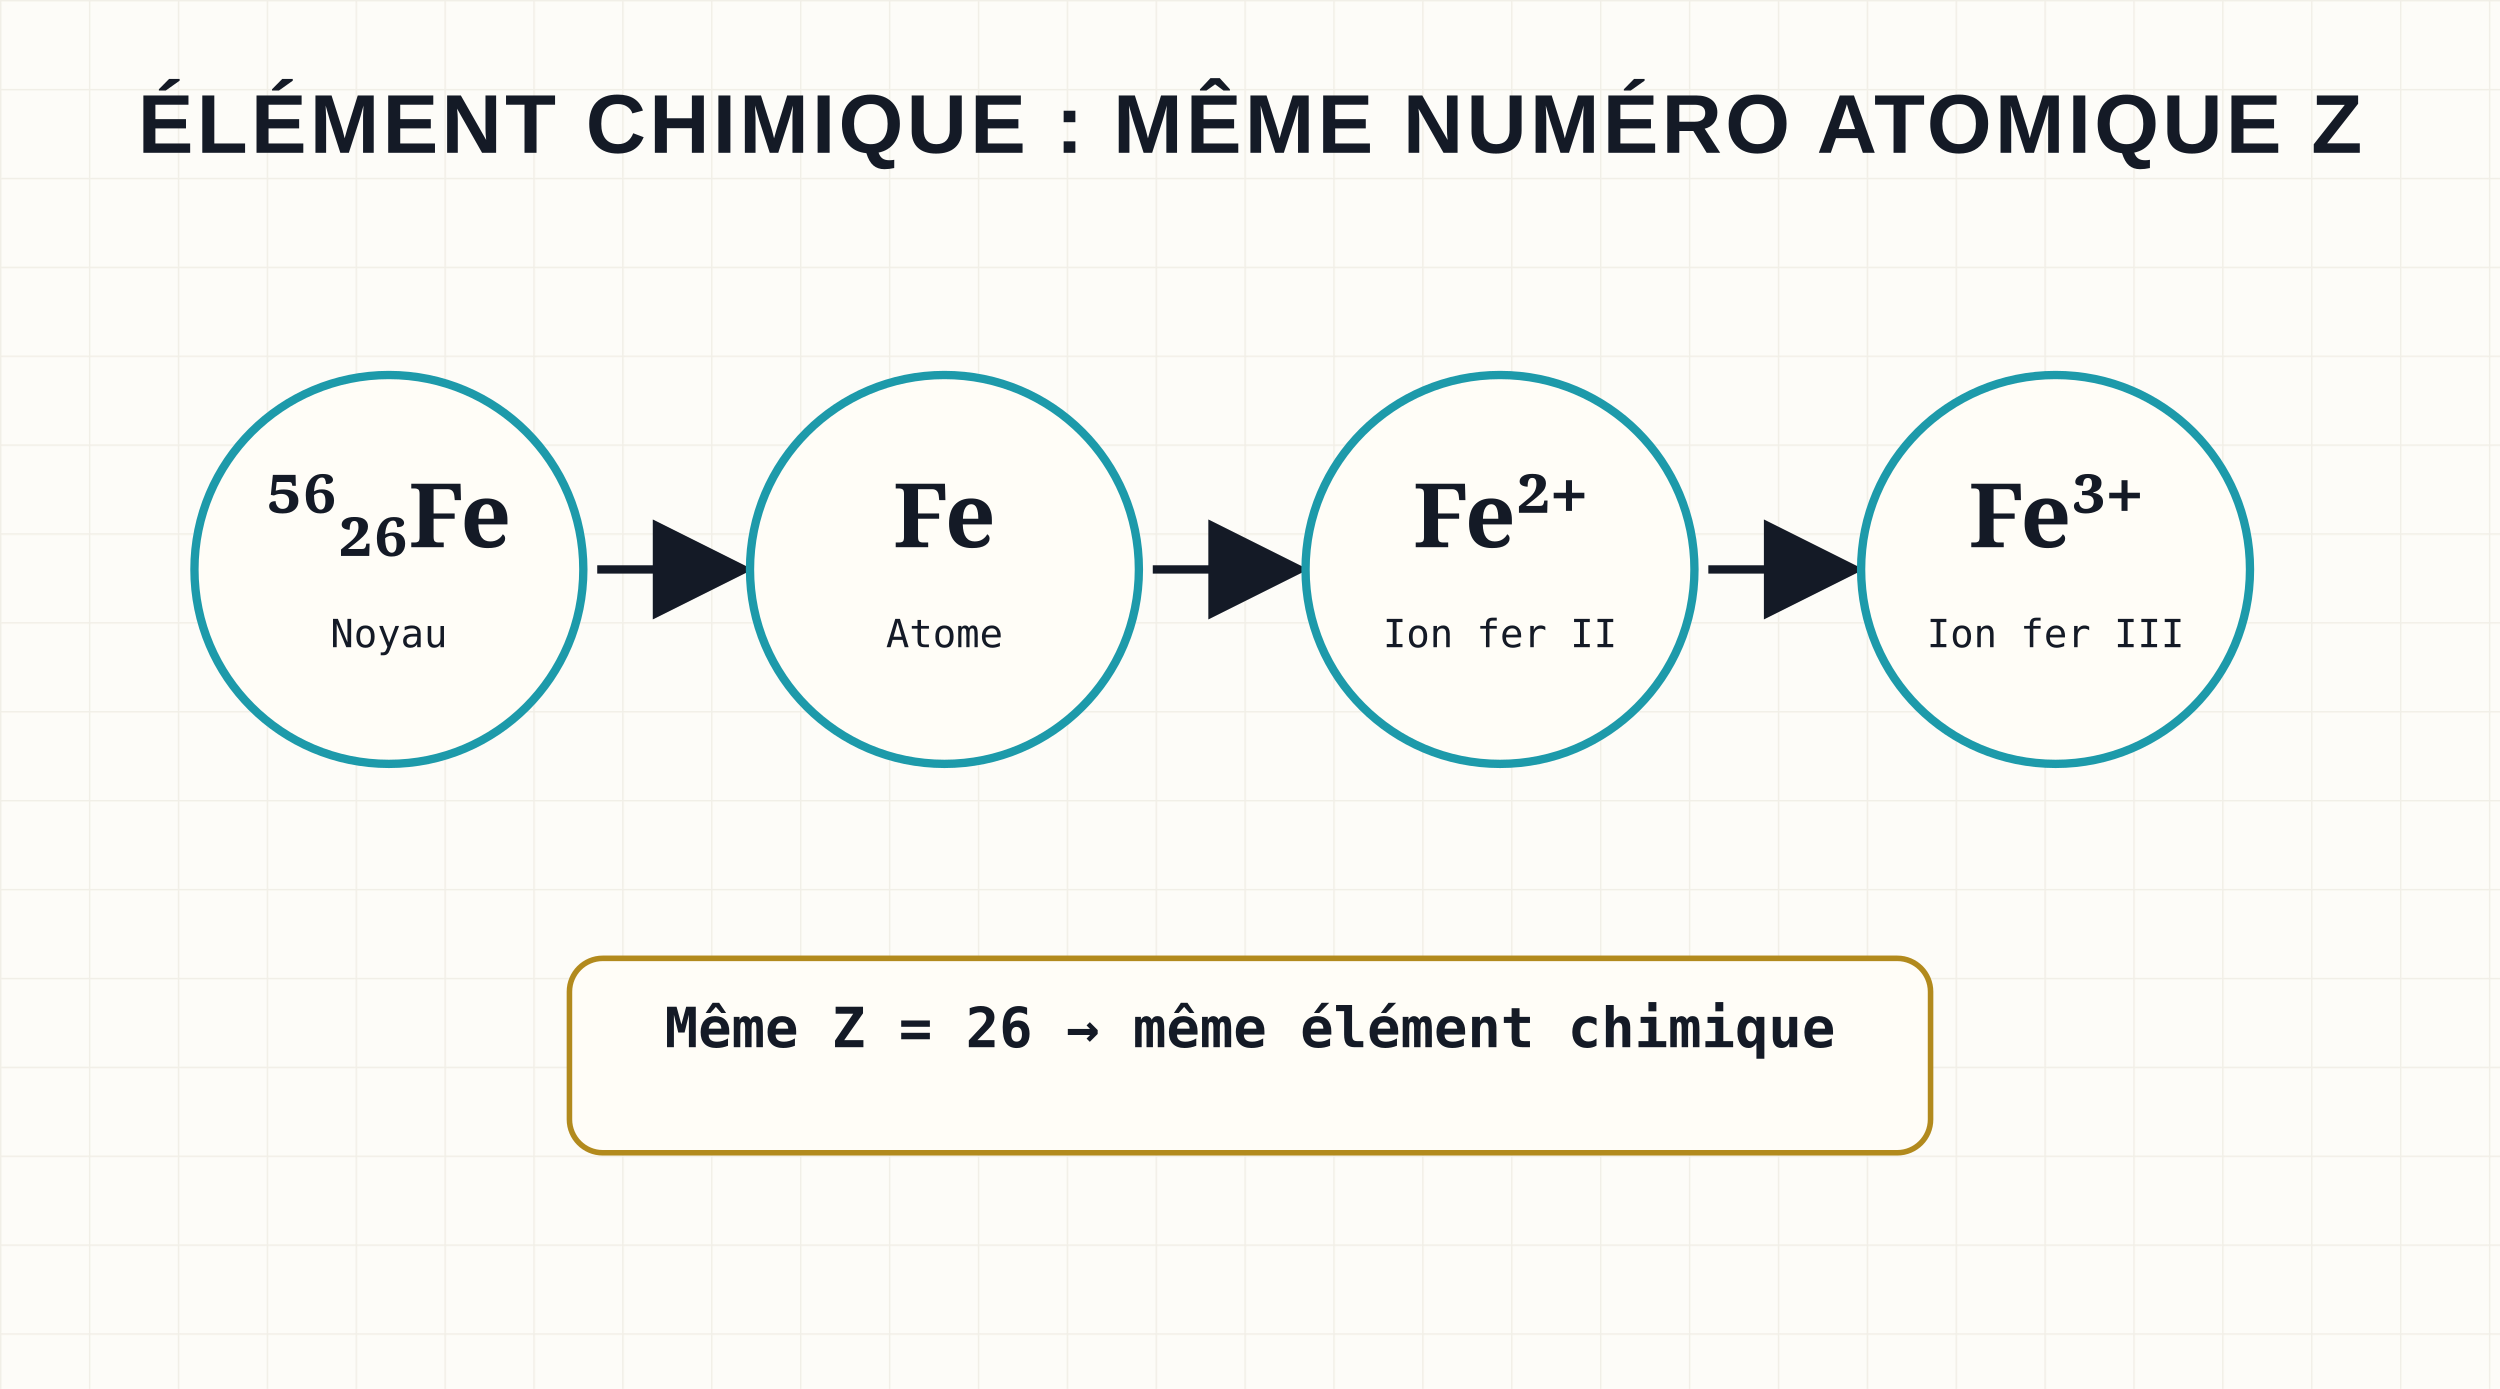
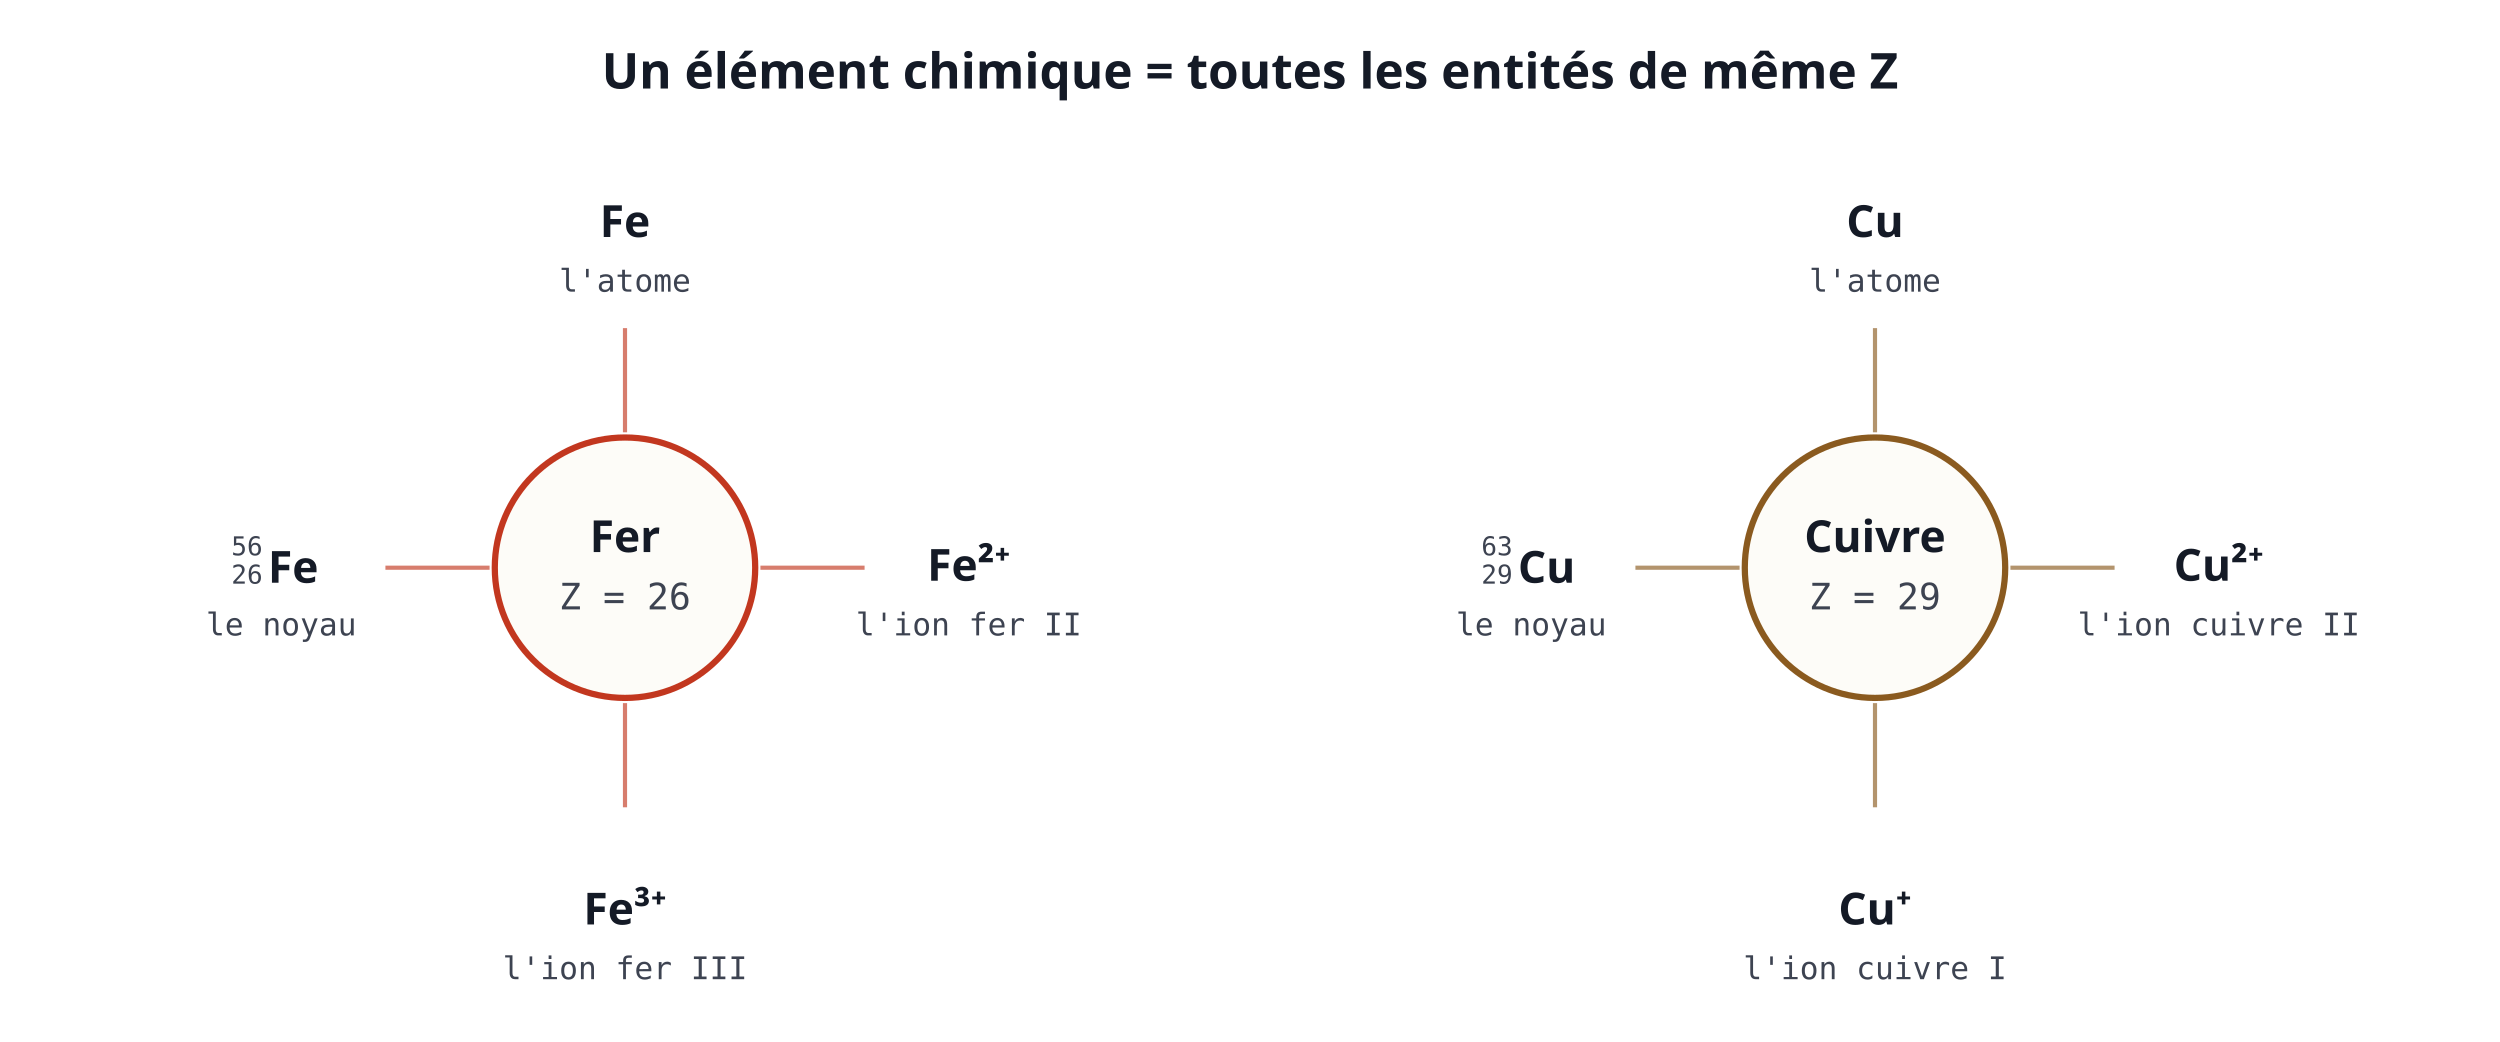
- <svg xmlns="http://www.w3.org/2000/svg" width="900" height="500" viewBox="0 0 900 500" role="img" aria-labelledby="title desc">
+ <svg xmlns="http://www.w3.org/2000/svg" width="960" height="400" viewBox="0 0 960 400" role="img" aria-labelledby="titre desc">
  <style>
- .bg { fill: #fdfcf8; }
- .grid { stroke: #e8e4d8; stroke-width:1; opacity:.55; }
- .txt { font-family: 'Space Grotesk', Arial, sans-serif; fill: #141a26; }
- .mono { font-family: 'IBM Plex Mono', Consolas, monospace; fill: #141a26; }
- .serif { font-family: 'Spectral', Georgia, serif; fill: #141a26; }
- .title { font-family:'Space Grotesk', Arial, sans-serif; font-weight:800; letter-spacing:.04em; fill:#141a26; }
- .small { font-size:14px; }
- .label { font-family:'IBM Plex Mono', Consolas, monospace; font-size:13px; fill:#6b6f7a; }
- .box { fill:#fffdf7; stroke:#141a26; stroke-width:2; }
- .dash { stroke-dasharray:8 8; }
- .beta { stroke:#1d9aaa; fill:none; } .alpha { stroke:#d6402b; fill:none; } .gamma { stroke:#4a3f9e; fill:none; } .gold { stroke:#b28a1d; fill:none; }
- </style>
-   <defs>
-     <pattern id="grid" width="32" height="32" patternUnits="userSpaceOnUse">
-       <path d="M32 0H0V32" class="grid" fill="none" />
-     </pattern>
-     <marker id="arrInk" markerWidth="12" markerHeight="12" refX="10" refY="6" orient="auto">
-       <path d="M0,0 L12,6 L0,12 Z" fill="#141a26" />
-     </marker>
-     <marker id="arrA" markerWidth="12" markerHeight="12" refX="10" refY="6" orient="auto">
-       <path d="M0,0 L12,6 L0,12 Z" fill="#d6402b" />
-     </marker>
-     <marker id="arrB" markerWidth="12" markerHeight="12" refX="10" refY="6" orient="auto">
-       <path d="M0,0 L12,6 L0,12 Z" fill="#1d9aaa" />
-     </marker>
-     <marker id="arrG" markerWidth="12" markerHeight="12" refX="10" refY="6" orient="auto">
-       <path d="M0,0 L12,6 L0,12 Z" fill="#4a3f9e" />
-     </marker>
-     <marker id="arrGold" markerWidth="12" markerHeight="12" refX="10" refY="6" orient="auto">
-       <path d="M0,0 L12,6 L0,12 Z" fill="#b28a1d" />
-     </marker>
-   </defs>
-   <rect class="bg" width="100%" height="100%" />
-   <rect width="100%" height="100%" fill="url(#grid)" />
-   <text x="450" y="55" class="title" font-size="30" text-anchor="middle">ÉLÉMENT CHIMIQUE : MÊME NUMÉRO ATOMIQUE Z</text>
-   <circle cx="140" cy="205" r="70" fill="#fffdf7" stroke="#1d9aaa" stroke-width="3" />
-   <text x="140" y="197" class="serif" font-size="32" text-anchor="middle" font-weight="700">⁵⁶₂₆Fe</text>
-   <text x="140" y="233" class="mono" font-size="14" text-anchor="middle">Noyau</text>
-   <path d="M215 205 H265" stroke="#141a26" stroke-width="3" marker-end="url(#arrInk)" />
-   <circle cx="340" cy="205" r="70" fill="#fffdf7" stroke="#1d9aaa" stroke-width="3" />
-   <text x="340" y="197" class="serif" font-size="32" text-anchor="middle" font-weight="700">Fe</text>
-   <text x="340" y="233" class="mono" font-size="14" text-anchor="middle">Atome</text>
-   <path d="M415 205 H465" stroke="#141a26" stroke-width="3" marker-end="url(#arrInk)" />
-   <circle cx="540" cy="205" r="70" fill="#fffdf7" stroke="#1d9aaa" stroke-width="3" />
-   <text x="540" y="197" class="serif" font-size="32" text-anchor="middle" font-weight="700">Fe²⁺</text>
-   <text x="540" y="233" class="mono" font-size="14" text-anchor="middle">Ion fer II</text>
-   <path d="M615 205 H665" stroke="#141a26" stroke-width="3" marker-end="url(#arrInk)" />
-   <circle cx="740" cy="205" r="70" fill="#fffdf7" stroke="#1d9aaa" stroke-width="3" />
-   <text x="740" y="197" class="serif" font-size="32" text-anchor="middle" font-weight="700">Fe³⁺</text>
-   <text x="740" y="233" class="mono" font-size="14" text-anchor="middle">Ion fer III</text>
-   <rect x="205" y="345" width="490" height="70" rx="12" fill="#fffdf7" stroke="#b28a1d" stroke-width="2" class="" />
-   <text x="450" y="377" class="mono" font-size="20" text-anchor="middle" font-weight="700">Même Z = 26  →  même élément chimique</text>
+     .t  { font-family:'IBM Plex Mono',monospace; fill:#3d4351; }
+     .tt { font-family:'Space Grotesk',sans-serif; font-weight:700; fill:#141a26; }
+   </style>
+   <text class="tt" x="480" y="34" text-anchor="middle" font-size="19">Un élément chimique = toutes les entités de même Z</text>
+   <circle cx="240" cy="218" r="50" fill="#fdfcf8" stroke="#c2371f" stroke-width="2.4" />
+   <text class="tt" x="240" y="212" text-anchor="middle" font-size="17">Fer</text>
+   <text class="t" x="240" y="234" text-anchor="middle" font-size="14" fill="#c2371f">Z = 26</text>
+   <line x1="240" y1="166" x2="240" y2="126" stroke="#c2371f" stroke-width="1.6" opacity=".65" />
+   <text class="tt" x="240" y="91" text-anchor="middle" font-size="17">Fe</text>
+   <text class="t" x="240" y="112" text-anchor="middle" font-size="12">l'atome</text>
+   <line x1="292" y1="218" x2="332" y2="218" stroke="#c2371f" stroke-width="1.6" opacity=".65" />
+   <text class="tt" x="372" y="223" text-anchor="middle" font-size="17">Fe²⁺</text>
+   <text class="t" x="372" y="244" text-anchor="middle" font-size="12">l'ion fer II</text>
+   <line x1="240" y1="270" x2="240" y2="310" stroke="#c2371f" stroke-width="1.6" opacity=".65" />
+   <text class="tt" x="240" y="355" text-anchor="middle" font-size="17">Fe³⁺</text>
+   <text class="t" x="240" y="376" text-anchor="middle" font-size="12">l'ion fer III</text>
+   <line x1="188" y1="218" x2="148" y2="218" stroke="#c2371f" stroke-width="1.6" opacity=".65" />
+   <text class="t" x="100.86" y="213.24" text-anchor="end" font-size="10">56</text>
+   <text class="t" x="100.86" y="224.12" text-anchor="end" font-size="10">26</text>
+   <text class="tt" x="102.9" y="223.78" font-size="17">Fe</text>
+   <text class="t" x="108" y="244" text-anchor="middle" font-size="12">le noyau</text>
+   <circle cx="720" cy="218" r="50" fill="#fdfcf8" stroke="#8a5a1f" stroke-width="2.4" />
+   <text class="tt" x="720" y="212" text-anchor="middle" font-size="17">Cuivre</text>
+   <text class="t" x="720" y="234" text-anchor="middle" font-size="14" fill="#8a5a1f">Z = 29</text>
+   <line x1="720" y1="166" x2="720" y2="126" stroke="#8a5a1f" stroke-width="1.6" opacity=".65" />
+   <text class="tt" x="720" y="91" text-anchor="middle" font-size="17">Cu</text>
+   <text class="t" x="720" y="112" text-anchor="middle" font-size="12">l'atome</text>
+   <line x1="772" y1="218" x2="812" y2="218" stroke="#8a5a1f" stroke-width="1.6" opacity=".65" />
+   <text class="tt" x="852" y="223" text-anchor="middle" font-size="17">Cu²⁺</text>
+   <text class="t" x="852" y="244" text-anchor="middle" font-size="12">l'ion cuivre II</text>
+   <line x1="720" y1="270" x2="720" y2="310" stroke="#8a5a1f" stroke-width="1.6" opacity=".65" />
+   <text class="tt" x="720" y="355" text-anchor="middle" font-size="17">Cu⁺</text>
+   <text class="t" x="720" y="376" text-anchor="middle" font-size="12">l'ion cuivre I</text>
+   <line x1="668" y1="218" x2="628" y2="218" stroke="#8a5a1f" stroke-width="1.6" opacity=".65" />
+   <text class="t" x="580.86" y="213.24" text-anchor="end" font-size="10">63</text>
+   <text class="t" x="580.86" y="224.12" text-anchor="end" font-size="10">29</text>
+   <text class="tt" x="582.9" y="223.78" font-size="17">Cu</text>
+   <text class="t" x="588" y="244" text-anchor="middle" font-size="12">le noyau</text>
</svg>
